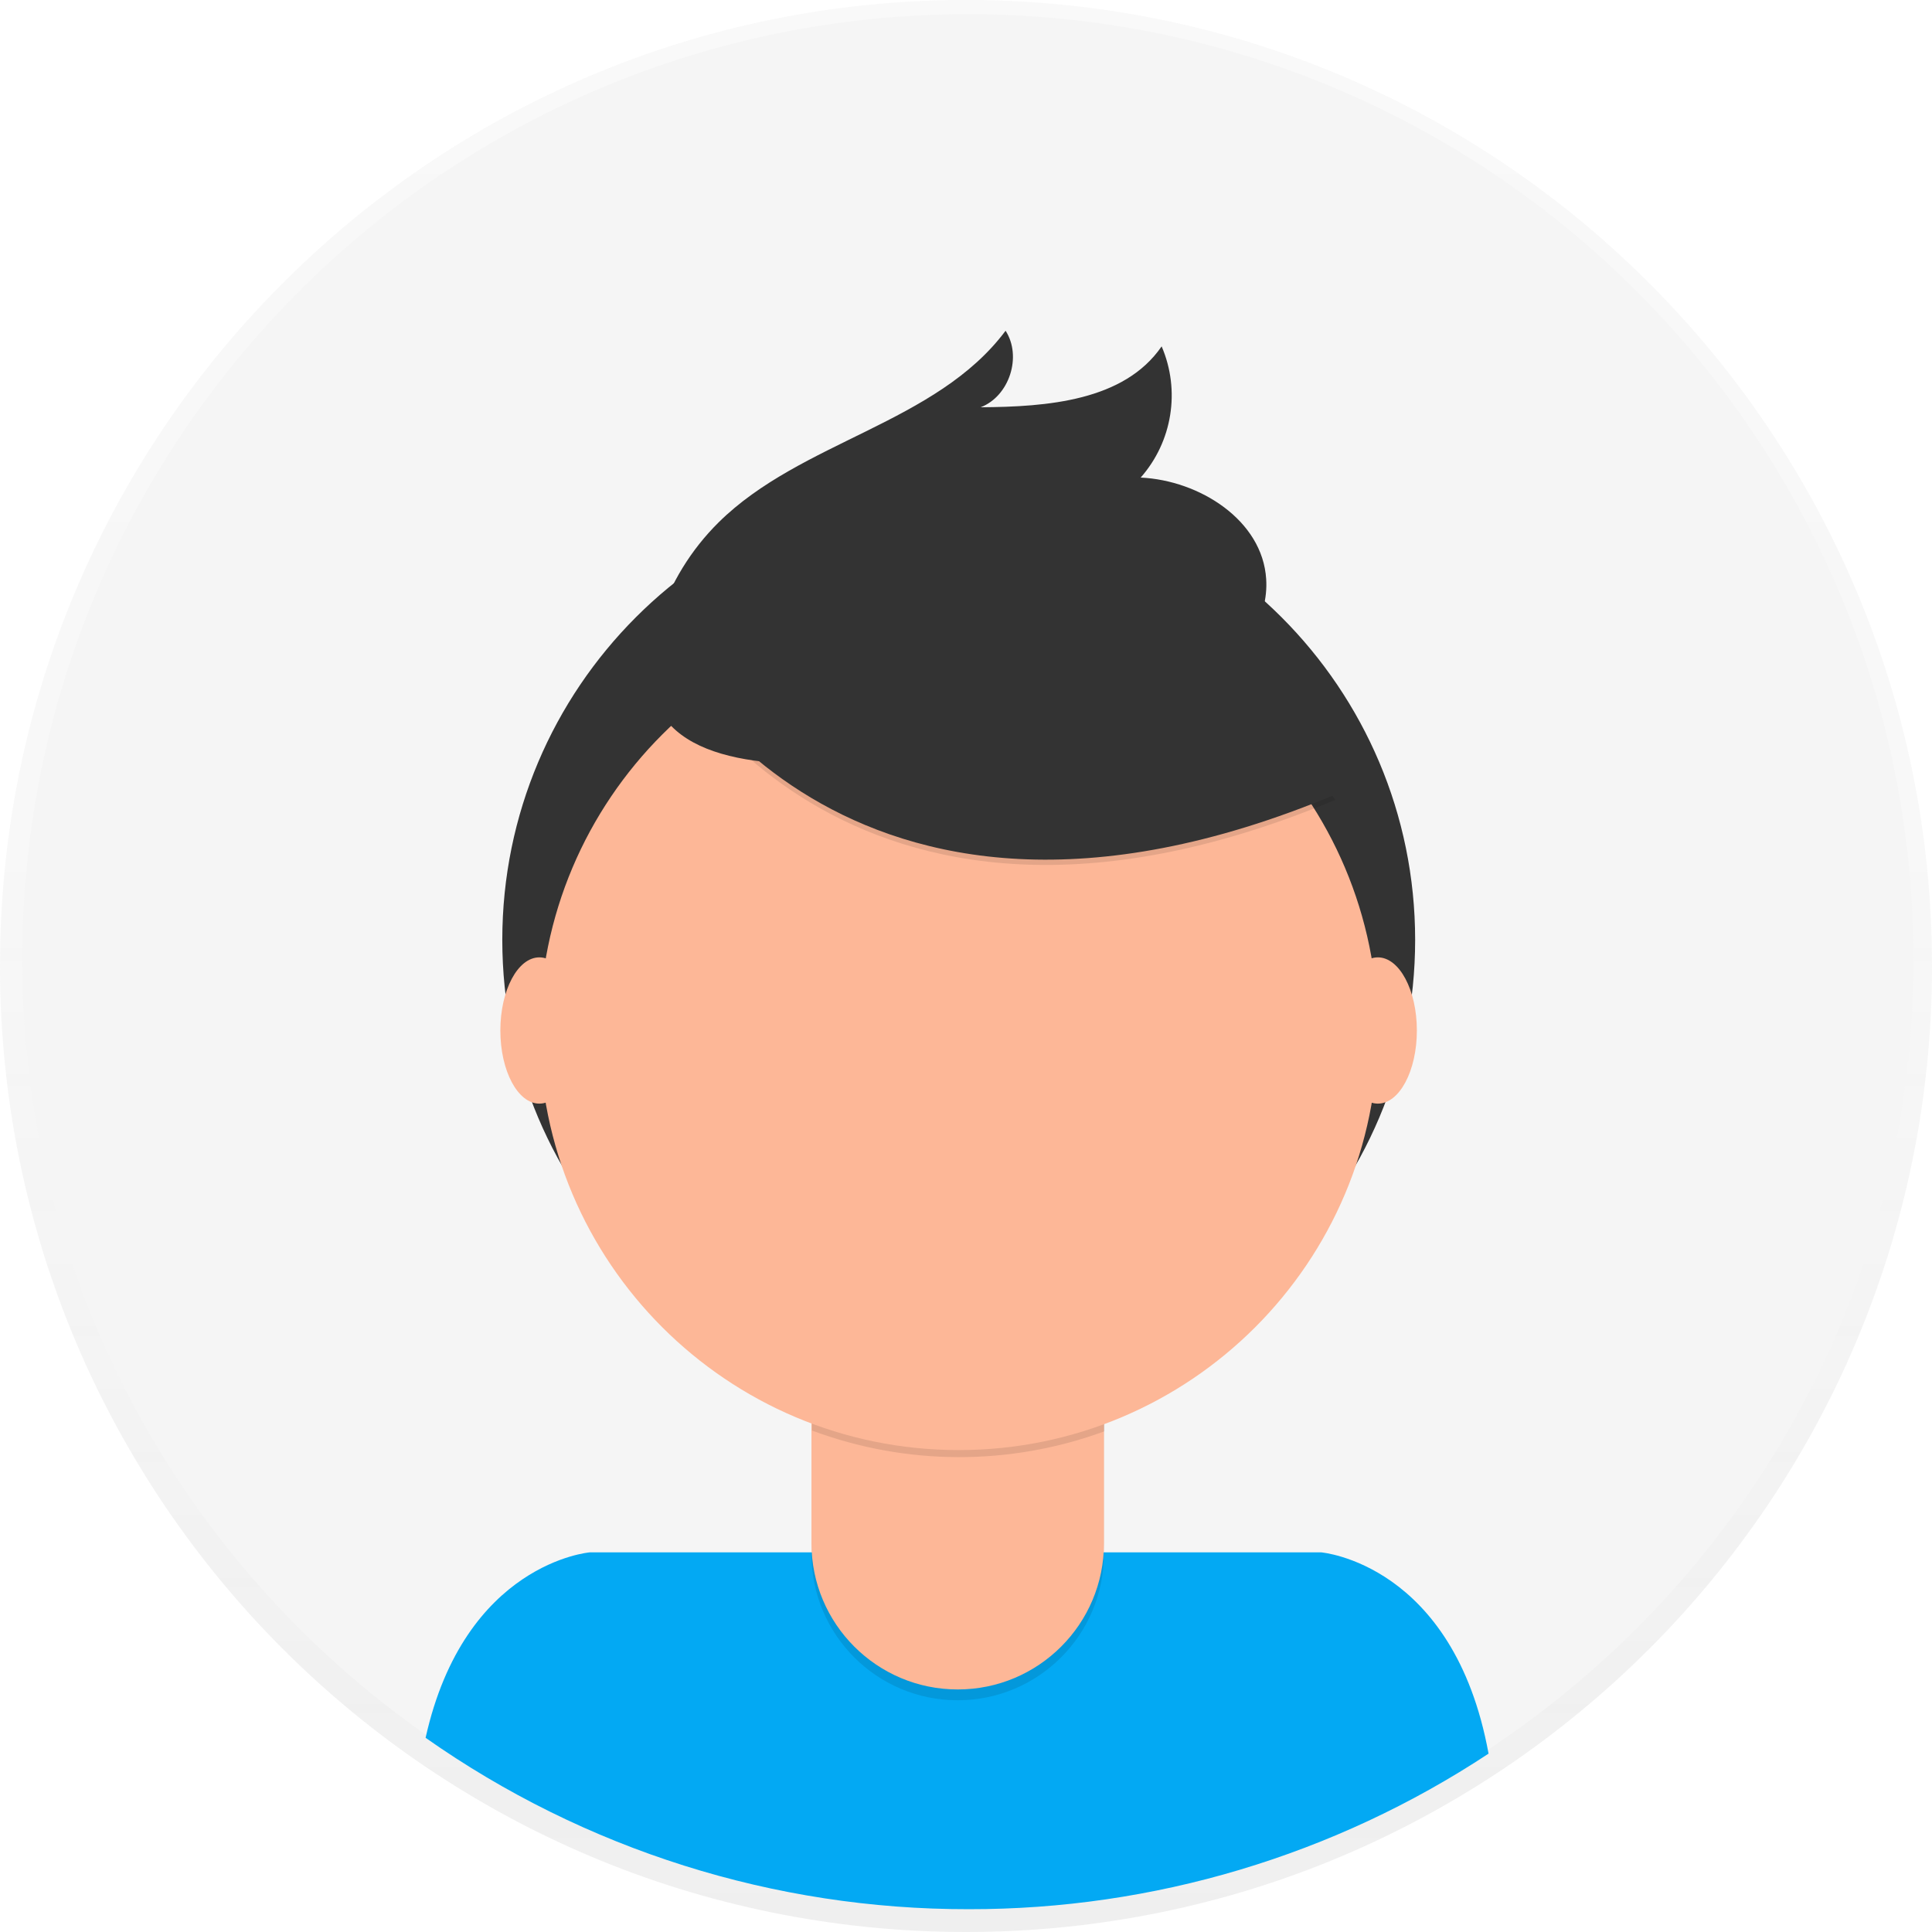
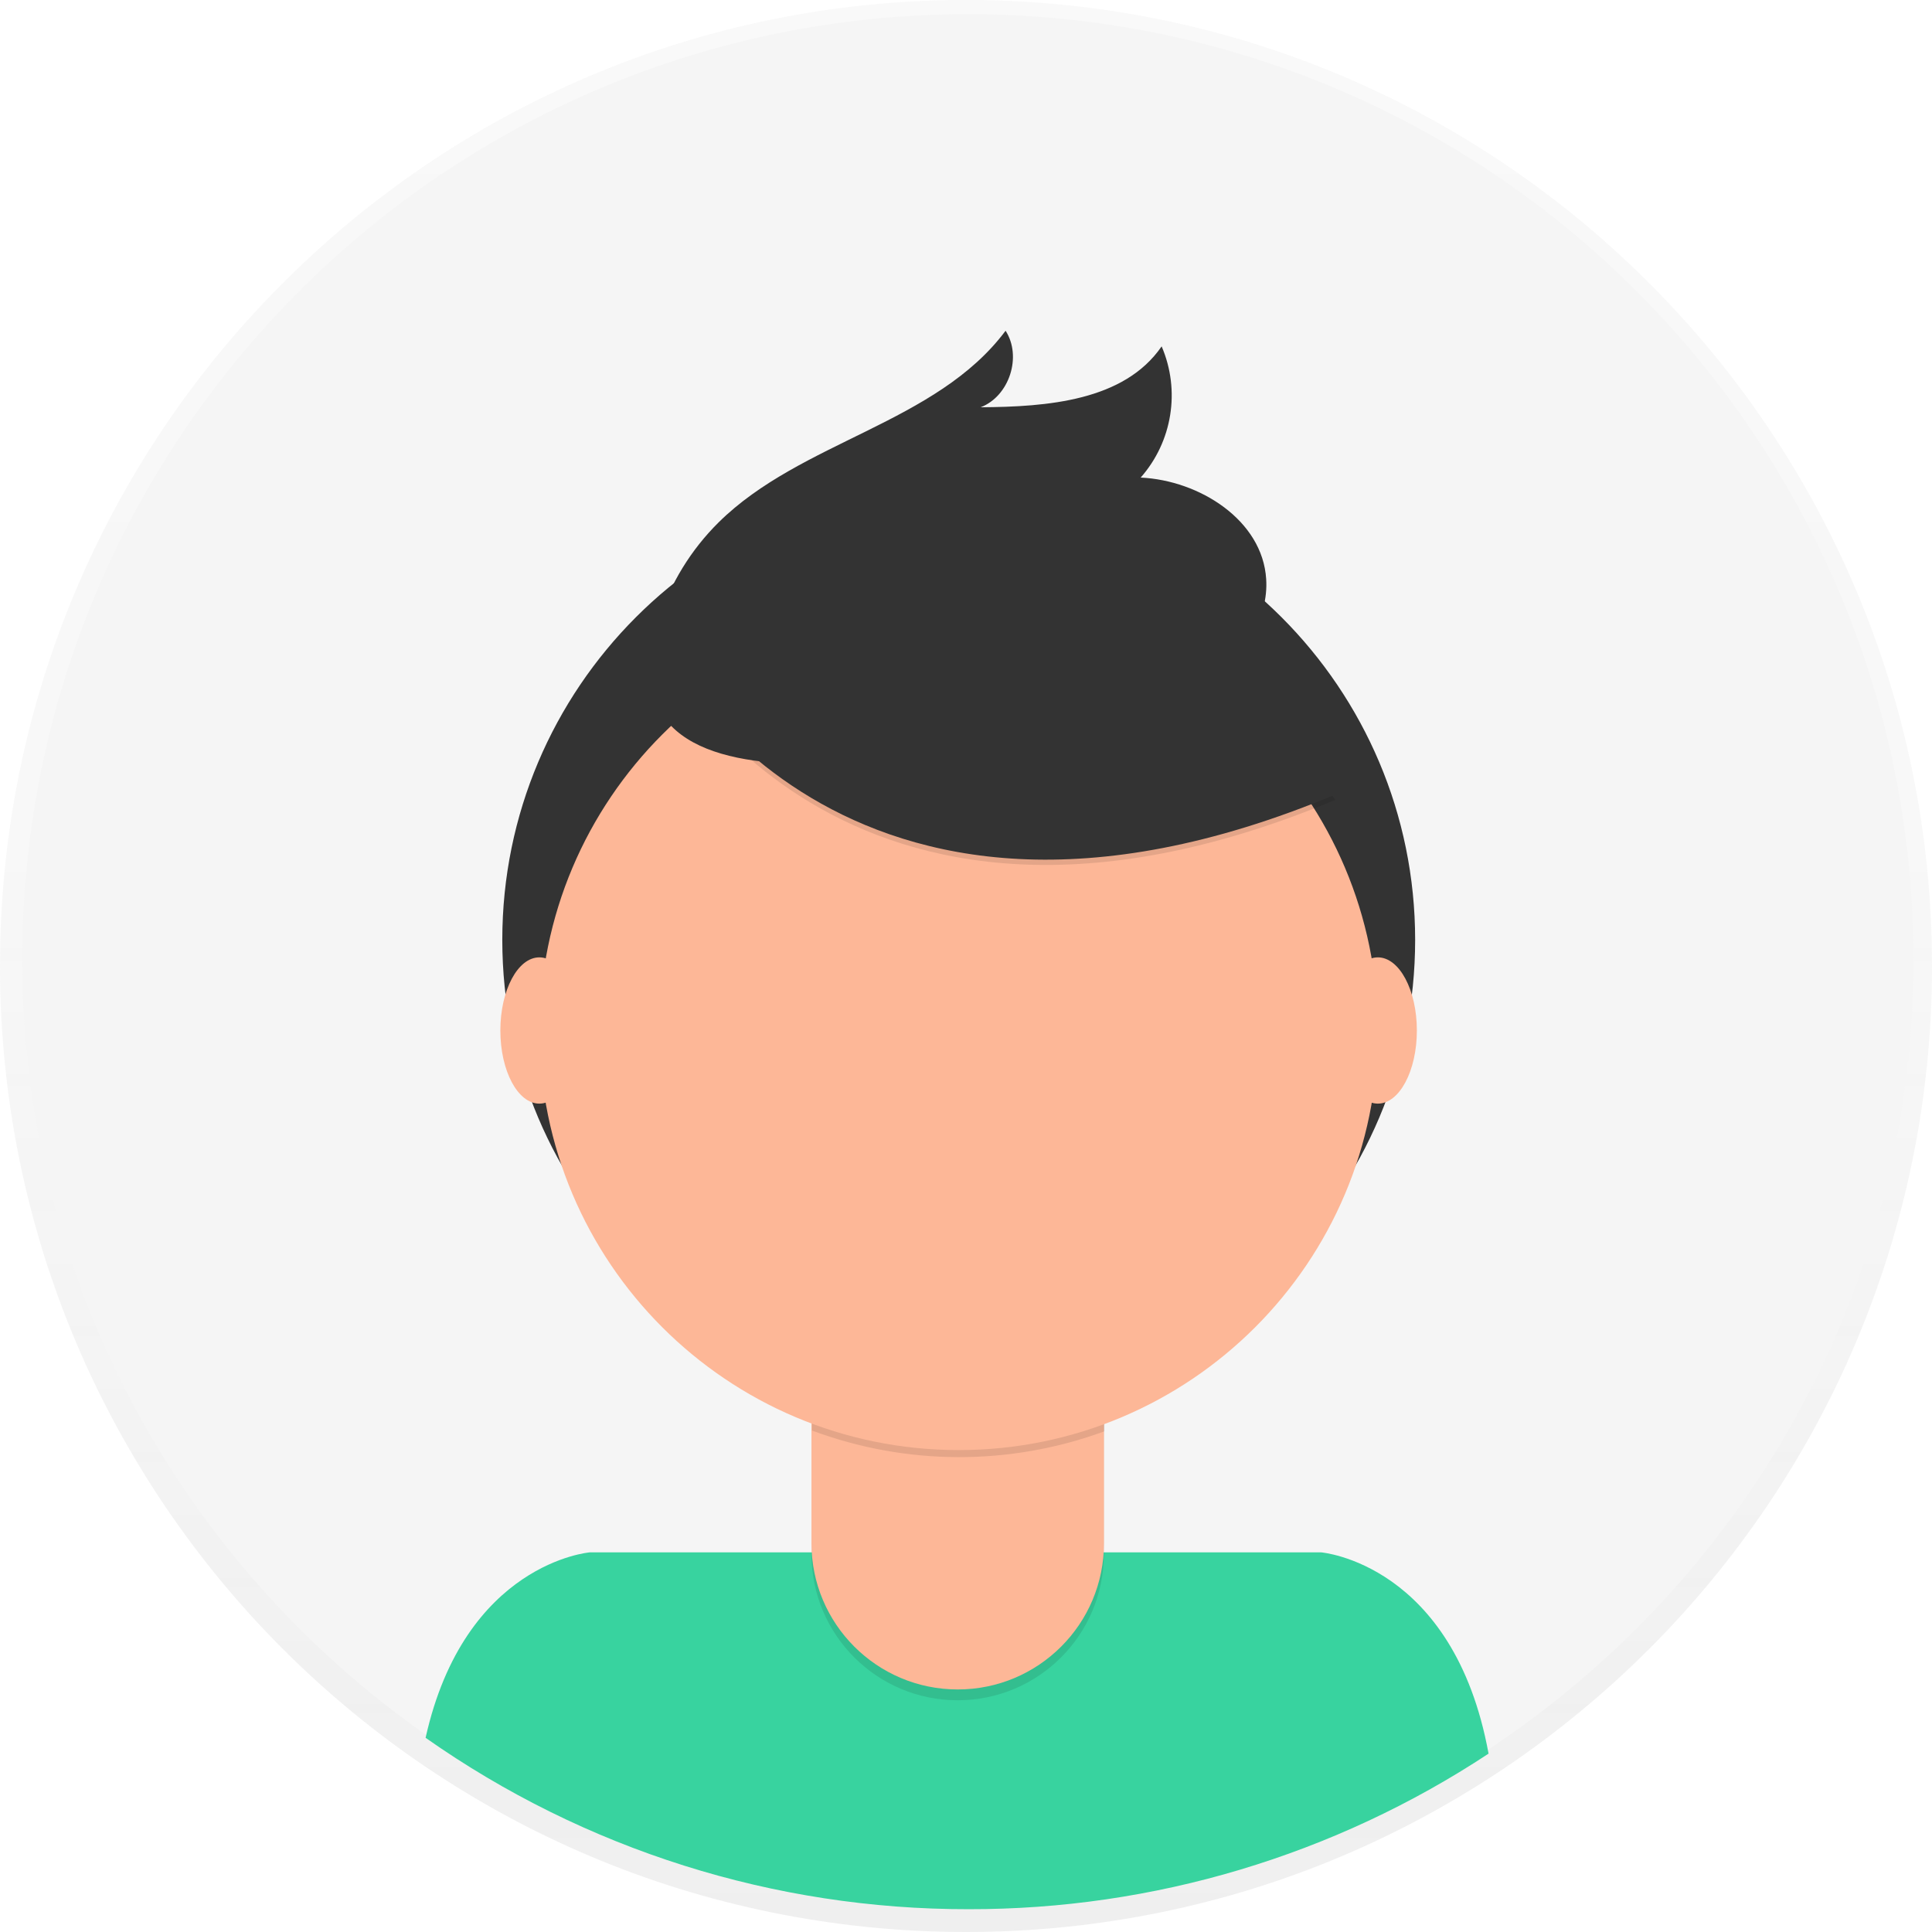
- <svg xmlns="http://www.w3.org/2000/svg" data-name="Layer 1" width="698" height="698" viewBox="0 0 698 698">
+ <svg xmlns="http://www.w3.org/2000/svg" id="457bf273-24a3-4fd8-a857-e9b918267d6a" data-name="Layer 1" width="698" height="698" viewBox="0 0 698 698">
  <defs>
-     <linearGradient id="b247946c-c62f-4d08-994a-4c3d64e1e98f-197" x1="349" y1="698" x2="349" gradientUnits="userSpaceOnUse">
+     <linearGradient id="b247946c-c62f-4d08-994a-4c3d64e1e98f" x1="349" y1="698" x2="349" gradientUnits="userSpaceOnUse">
      <stop offset="0" stop-color="gray" stop-opacity="0.25" />
      <stop offset="0.54" stop-color="gray" stop-opacity="0.12" />
      <stop offset="1" stop-color="gray" stop-opacity="0.1" />
    </linearGradient>
  </defs>
  <g opacity="0.5">
-     <circle cx="349" cy="349" r="349" fill="url(#b247946c-c62f-4d08-994a-4c3d64e1e98f-197)" />
+     <circle cx="349" cy="349" r="349" fill="url(#b247946c-c62f-4d08-994a-4c3d64e1e98f)" />
  </g>
  <circle cx="349.68" cy="346.77" r="341.64" fill="#f5f5f5" />
-   <path d="M601,790.76a340,340,0,0,0,187.79-56.2c-12.59-68.8-60.5-72.72-60.5-72.72H464.09s-45.21,3.71-59.33,67A340.07,340.07,0,0,0,601,790.76Z" transform="translate(-251 -101)" fill="#03a9f3" />
+   <path d="M601,790.76a340,340,0,0,0,187.79-56.2c-12.59-68.8-60.5-72.72-60.5-72.72H464.09s-45.21,3.71-59.33,67A340.07,340.07,0,0,0,601,790.76Z" transform="translate(-251 -101)" fill="#38d39f" />
  <circle cx="346.37" cy="339.57" r="164.9" fill="#333" />
  <path d="M293.15,476.92H398.81a0,0,0,0,1,0,0v84.53A52.83,52.83,0,0,1,346,614.28h0a52.83,52.83,0,0,1-52.83-52.83V476.92a0,0,0,0,1,0,0Z" opacity="0.1" />
  <path d="M296.5,473h99a3.35,3.35,0,0,1,3.35,3.35v81.18A52.83,52.83,0,0,1,346,610.37h0a52.83,52.83,0,0,1-52.83-52.83V476.35A3.35,3.35,0,0,1,296.5,473Z" fill="#fdb797" />
  <path d="M544.34,617.82a152.07,152.07,0,0,0,105.66.29v-13H544.34Z" transform="translate(-251 -101)" opacity="0.1" />
  <circle cx="346.37" cy="372.44" r="151.45" fill="#fdb797" />
  <path d="M489.49,335.68S553.32,465.24,733.37,390l-41.92-65.73-74.31-26.67Z" transform="translate(-251 -101)" opacity="0.1" />
  <path d="M489.49,333.78s63.83,129.56,243.88,54.3l-41.92-65.73-74.31-26.67Z" transform="translate(-251 -101)" fill="#333" />
  <path d="M488.93,325a87.49,87.49,0,0,1,21.69-35.27c29.79-29.45,78.63-35.66,103.68-69.24,6,9.32,1.36,23.65-9,27.65,24-.16,51.81-2.26,65.38-22a44.89,44.89,0,0,1-7.57,47.4c21.27,1,44,15.4,45.34,36.65.92,14.16-8,27.56-19.59,35.68s-25.71,11.85-39.56,14.9C608.86,369.7,462.54,407.07,488.93,325Z" transform="translate(-251 -101)" fill="#333" />
  <ellipse cx="194.86" cy="372.3" rx="14.09" ry="26.42" fill="#fdb797" />
  <ellipse cx="497.8" cy="372.3" rx="14.09" ry="26.42" fill="#fdb797" />
</svg>
